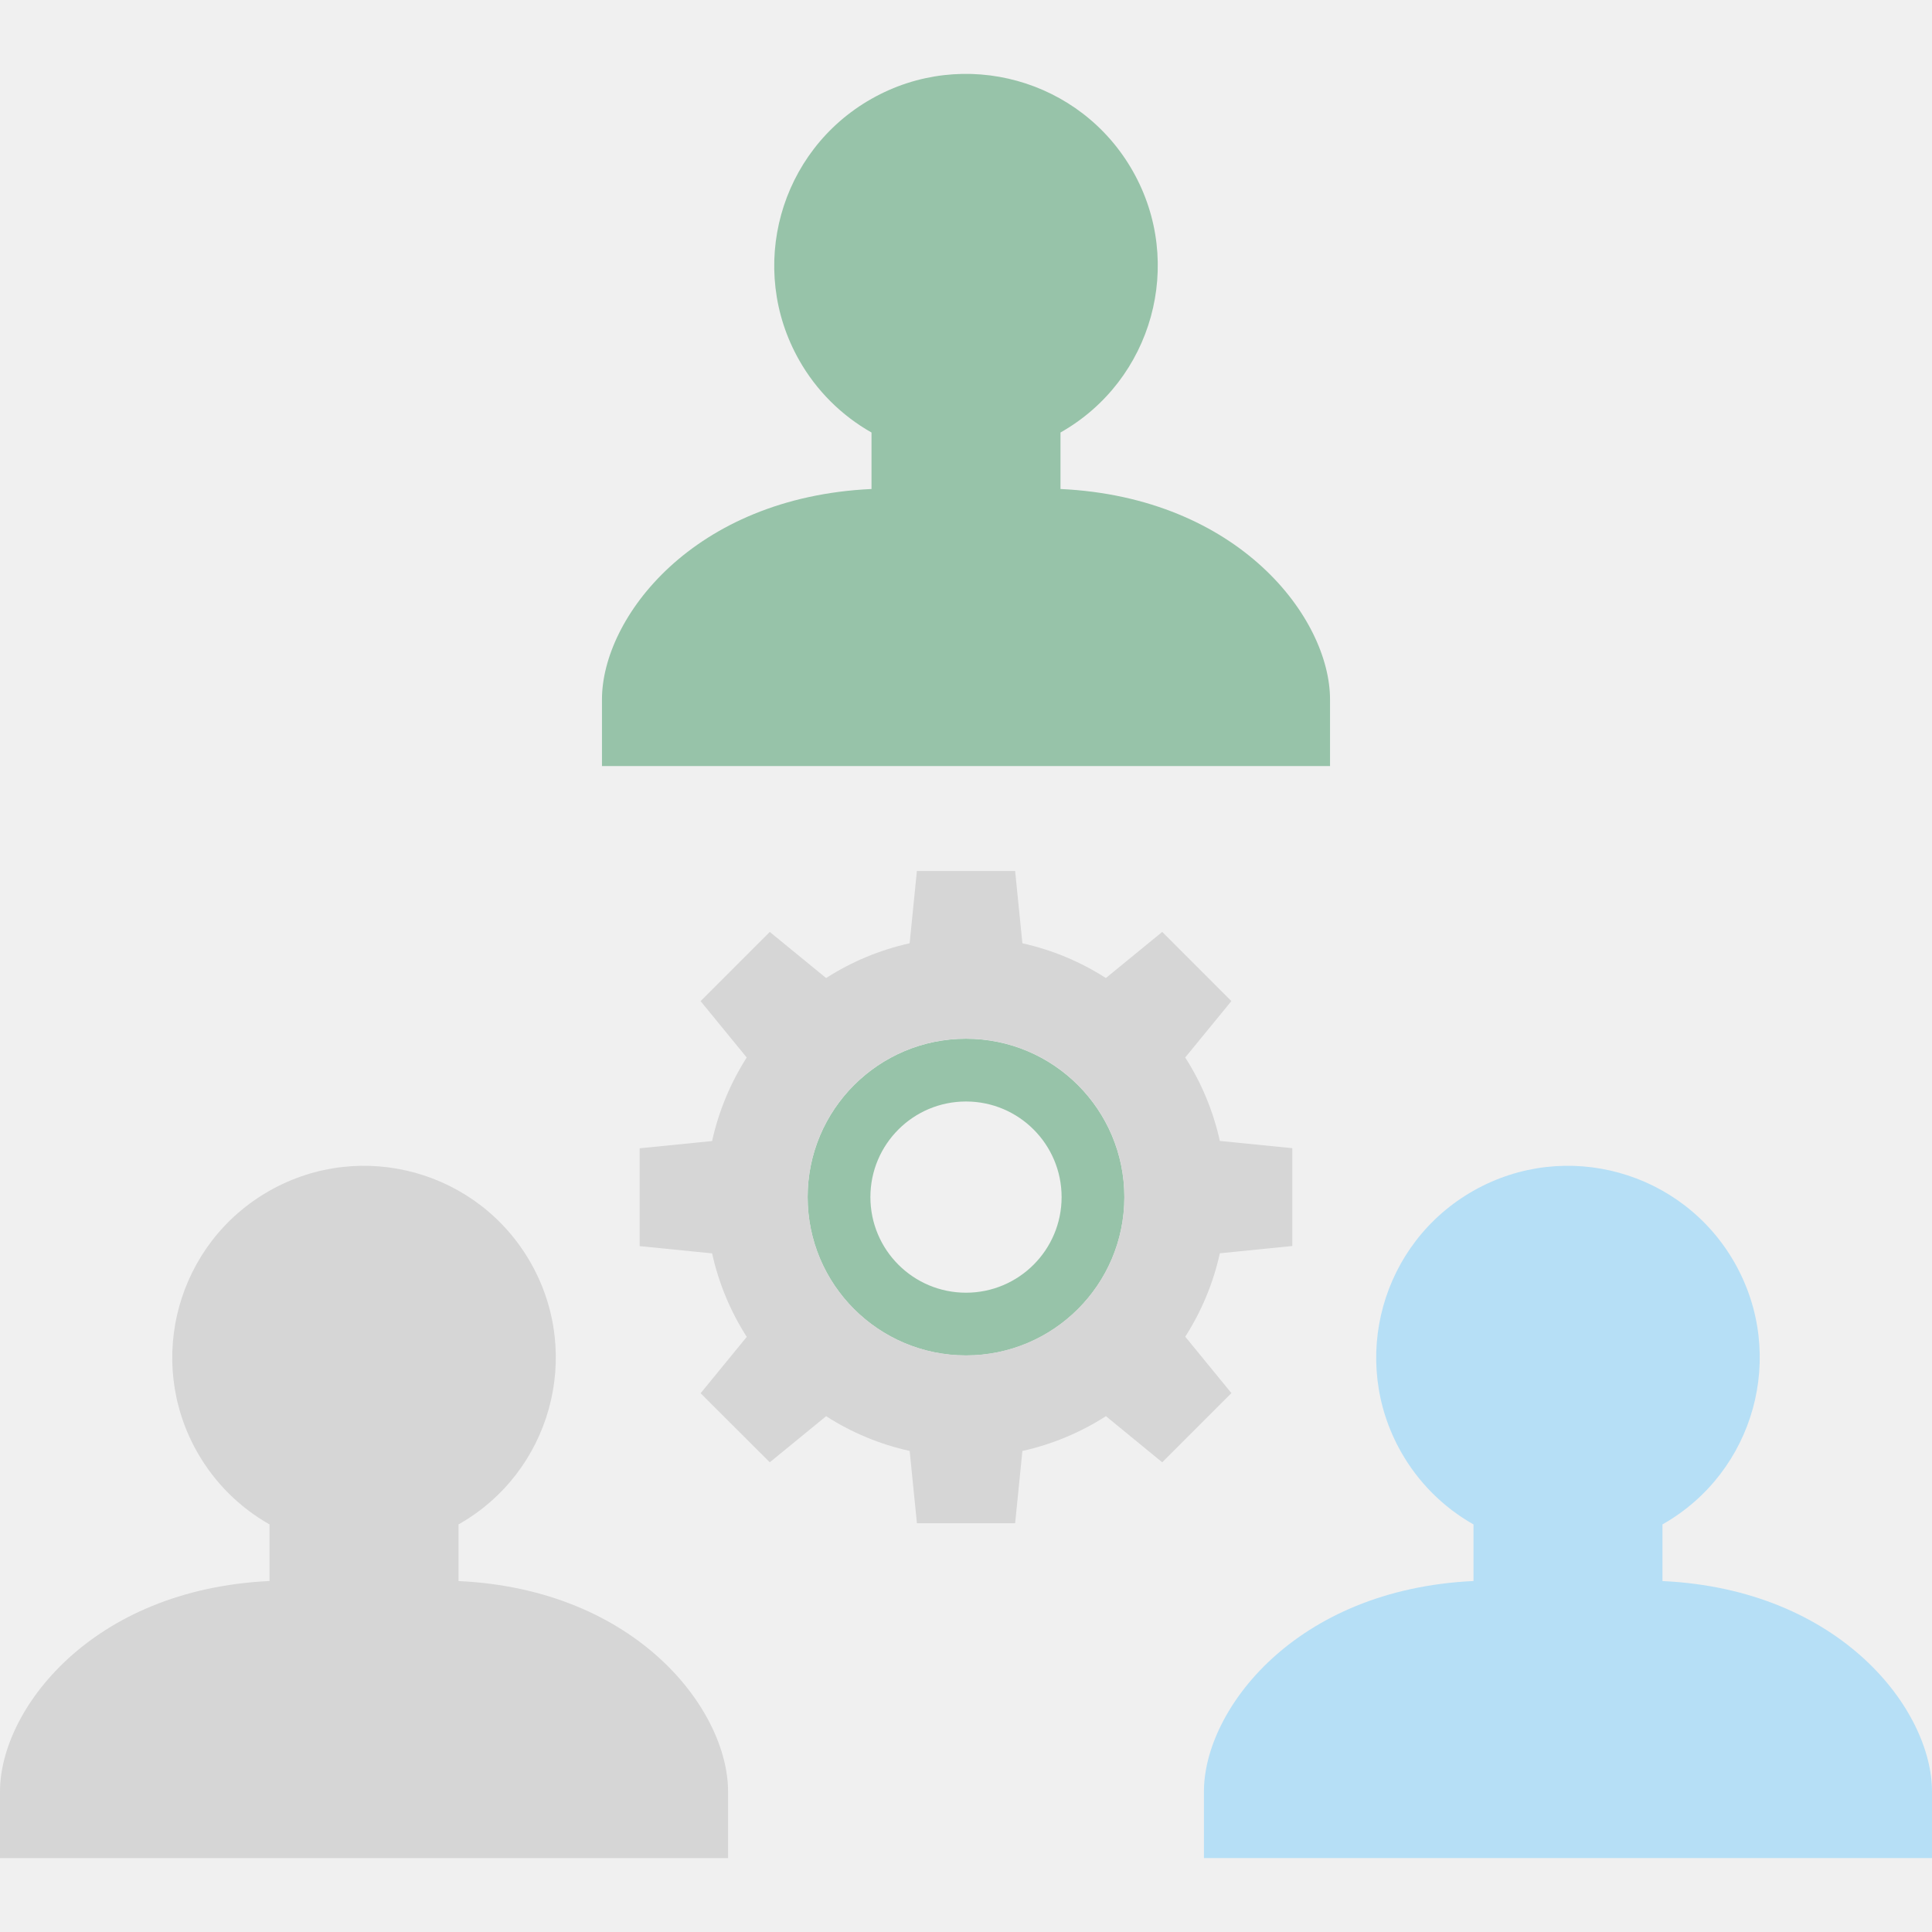
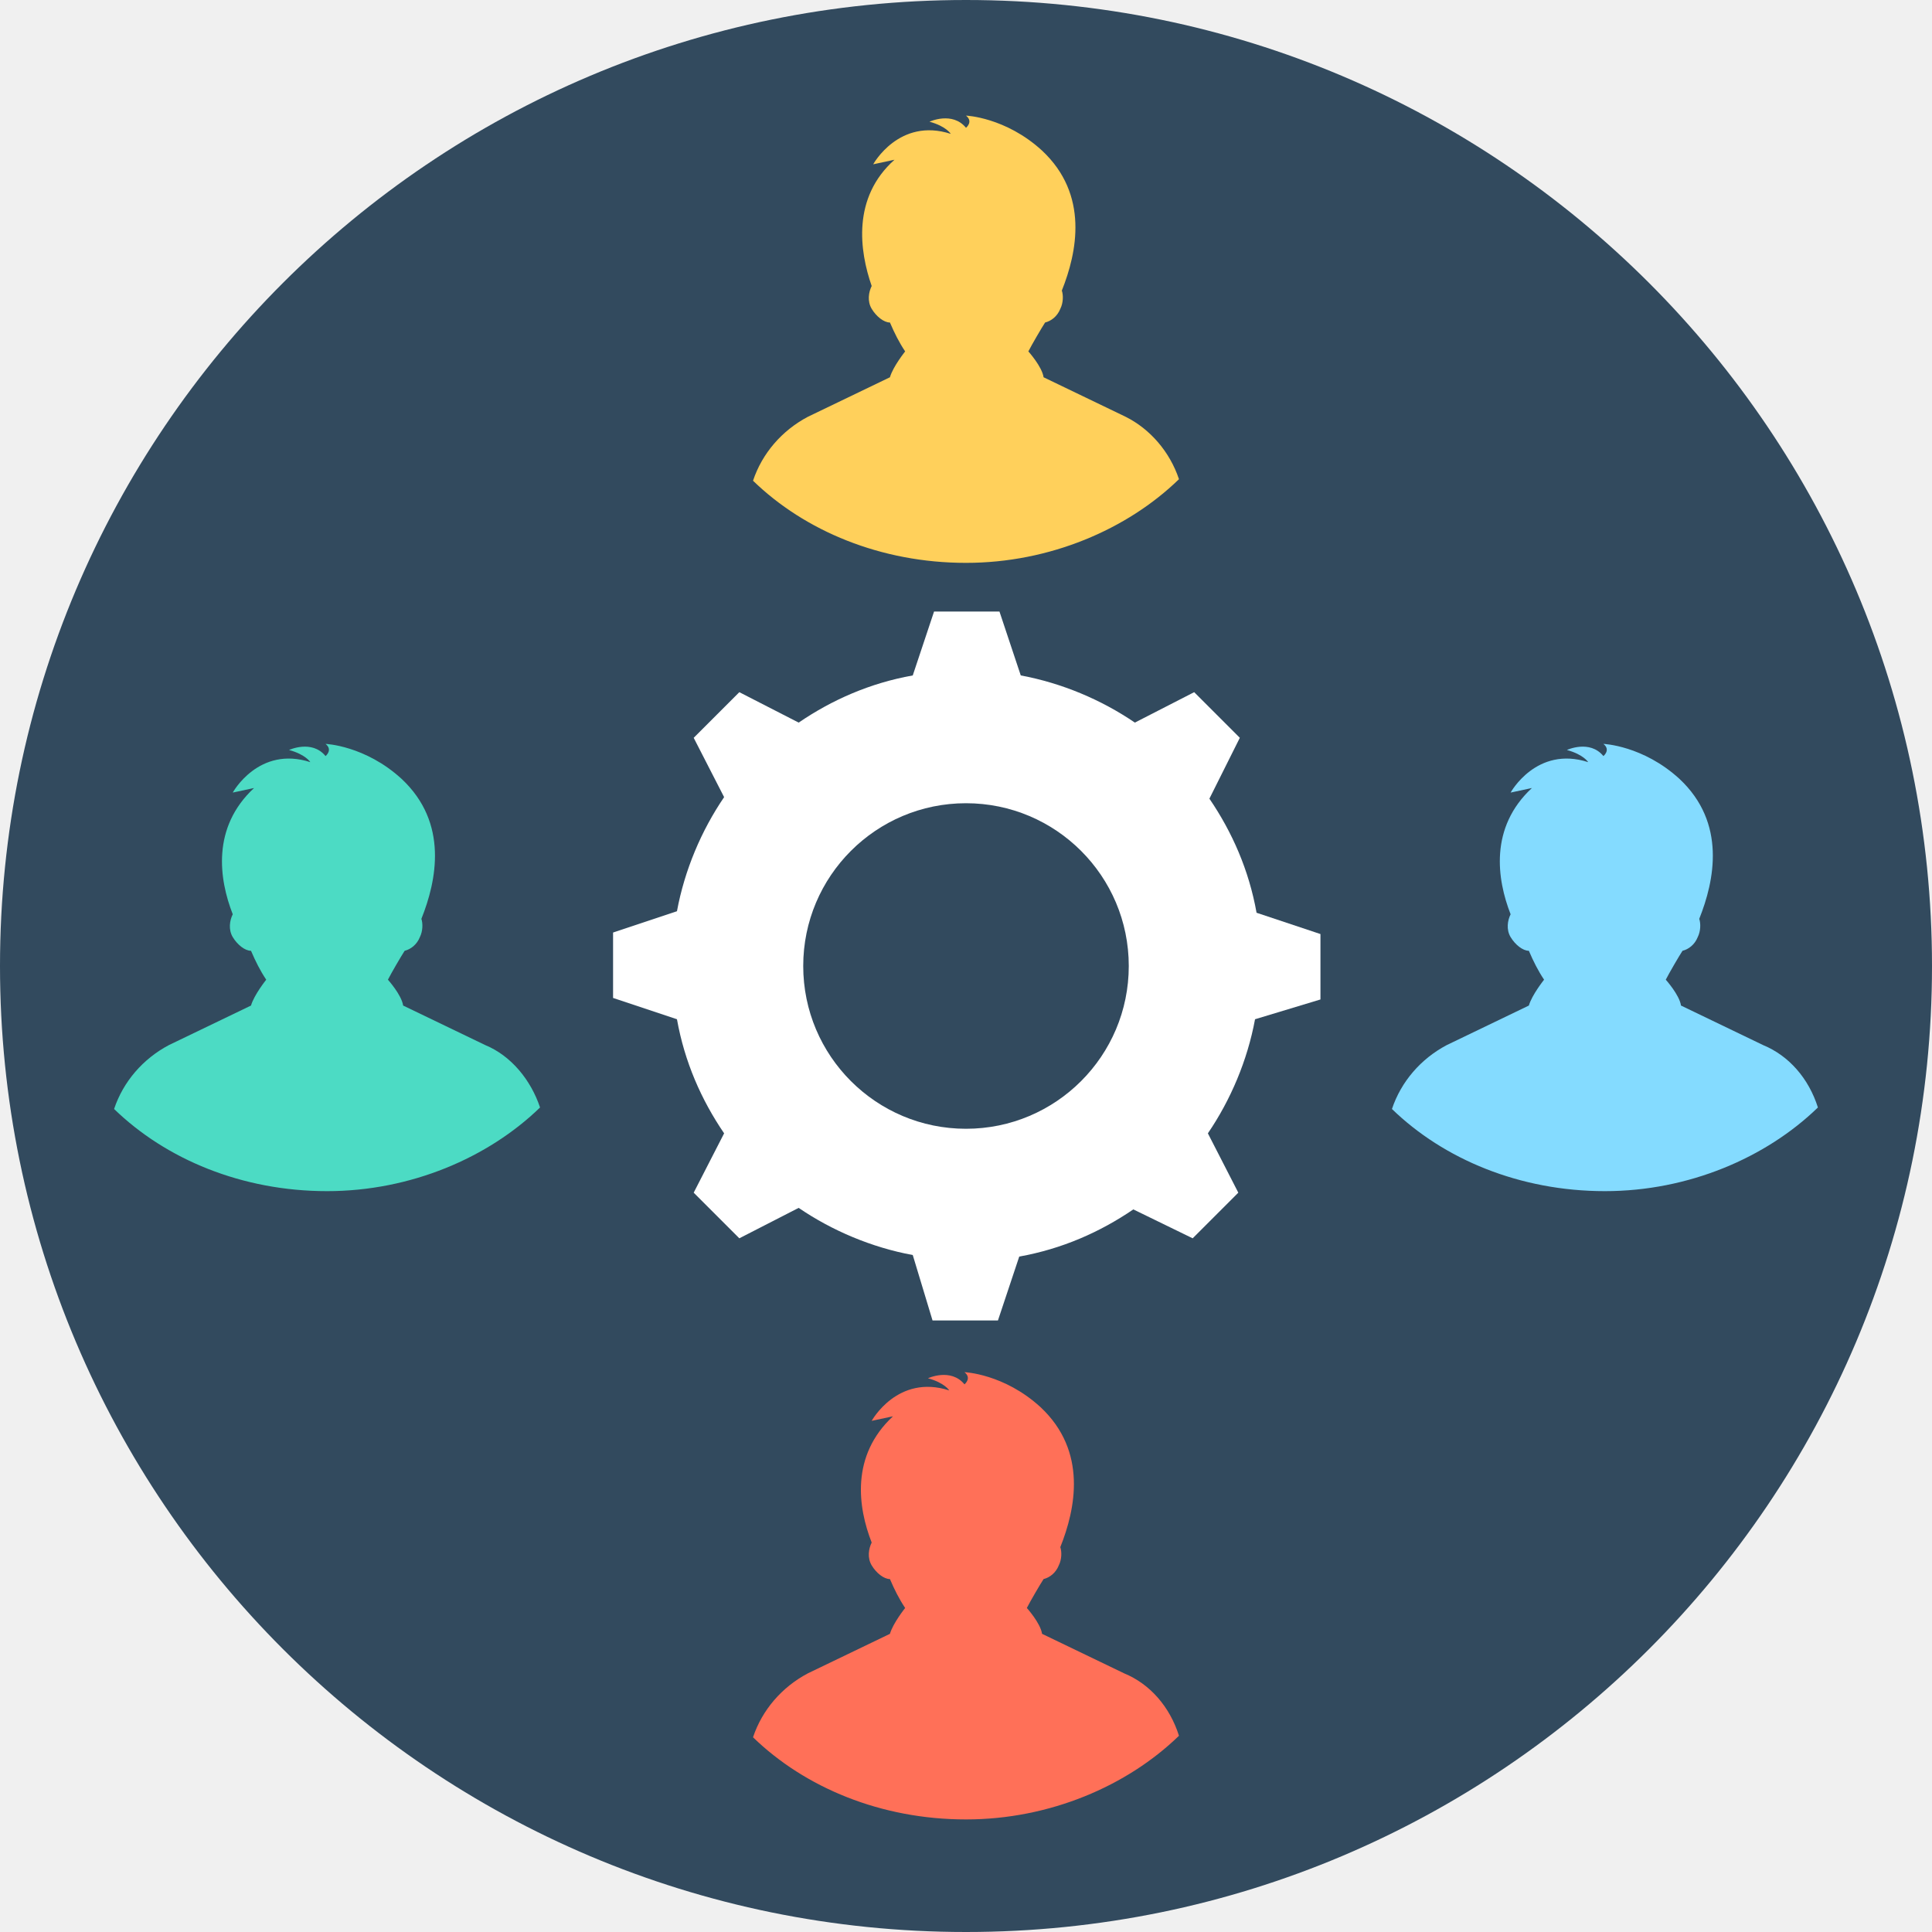
- <svg xmlns="http://www.w3.org/2000/svg" height="200px" width="200px" version="1.1" id="Layer_1" viewBox="0 0 512 512" xml:space="preserve" fill="#000000">
+ <svg xmlns="http://www.w3.org/2000/svg" height="200px" width="200px" version="1.1" id="Layer_1" viewBox="0 0 508 508" xml:space="preserve" fill="#000000">
  <g id="SVGRepo_bgCarrier" stroke-width="0" />
  <g id="SVGRepo_tracerCarrier" stroke-linecap="round" stroke-linejoin="round" />
  <g id="SVGRepo_iconCarrier">
-     <path style="fill:#97C3A9;" d="M281.04,129.588V114.62c24.424-13.832,33.008-44.84,19.176-69.256 c-13.832-24.424-44.84-33.008-69.256-19.176s-33.008,44.84-19.176,69.256c4.536,8.016,11.168,14.64,19.176,19.176v14.968 c-47.352,2.216-71.432,34.232-71.432,55.752v17.672h192.944v-17.64C352.472,163.852,328.392,131.836,281.04,129.588z">
+     <circle style="fill:#324A5E;" cx="254" cy="254" r="254" />
+     <path style="fill:#FFD05B;" d="M310,126c-13.6,13.2-34,22-56,22c-22.4,0-42.4-8.4-56-21.6l0,0c2.4-7.2,7.6-13.2,14.4-16.8L234,99.2 c0.8-2.8,4-6.8,4-6.8c-1.6-2.4-2.8-4.8-4-7.6c-1.6,0-3.6-1.6-4.8-3.6s-0.8-4.4,0-6C226,66,224,52,235.2,42l-5.6,1.2 c0,0,6.8-12.4,20.4-8c0,0-1.2-2-5.6-3.2c0,0,6-2.8,9.6,1.6c0,0,2-1.6,0-3.2c0,0,10.4,0.4,20,9.2c12.4,11.6,9.2,26.8,5.2,36.8 c0.4,1.2,0.4,3.2-0.4,4.8c-0.8,2-2.4,3.2-4,3.6c-0.8,1.2-3.6,6-4.4,7.6c0,0,3.6,4,4,6.8l21.6,10.4C302.4,112.8,307.6,118.8,310,126 L310,126z">
        </path>
-     <path style="fill:#d6d6d6;" d="M121.512,418.996v-15.008c24.424-13.832,33.008-44.84,19.176-69.256 c-13.832-24.424-44.84-33.008-69.256-19.176c-24.424,13.832-33.008,44.84-19.176,69.256c4.536,8.016,11.168,14.64,19.176,19.176v15 C24.08,421.212,0,453.228,0,474.748v17.672h192.944v-17.672C192.944,453.228,168.864,421.212,121.512,418.996z">
+     <path style="fill:#FF7058;" d="M310,456.4c-13.6,13.2-34,22-56,22c-22.4,0-42.4-8.4-56-21.6l0,0c2.4-7.2,7.6-13.2,14.4-16.8 l21.6-10.4c0.8-2.8,4-6.8,4-6.8c-1.6-2.4-2.8-4.8-4-7.6c-1.6,0-3.6-1.6-4.8-3.6s-0.8-4.4,0-6c-3.6-9.2-5.6-22.8,5.6-33.2l-5.6,1.2 c0,0,6.8-12.4,20.4-8c0,0-1.2-2-5.6-3.2c0,0,6-2.8,9.6,1.6c0,0,2-1.6,0-3.2c0,0,10.4,0.4,20,9.2c12.4,11.6,9.2,26.8,5.2,36.8 c0.4,1.2,0.4,3.2-0.4,4.8c-0.8,2-2.4,3.2-4,3.6c-0.8,1.2-3.6,6-4.4,7.6c0,0,3.6,4,4,6.8l21.6,10.4 C302.4,442.8,307.6,448.8,310,456.4L310,456.4z">
        </path>
-     <path style="fill:#B6DFF6;" d="M440.568,418.996v-15.008c24.424-13.832,33.008-44.84,19.176-69.256 c-13.832-24.424-44.84-33.008-69.256-19.176s-33.008,44.84-19.176,69.256c4.536,8.016,11.168,14.64,19.176,19.176v15 c-47.352,2.216-71.432,34.232-71.432,55.752v17.672H512v-17.664C512,453.228,487.92,421.212,440.568,418.996z">
+     <path style="fill:#84DBFF;" d="M478,291.2c-13.6,13.2-34,22-56,22c-22.4,0-42.4-8.4-56-21.6l0,0c2.4-7.2,7.6-13.2,14.4-16.8 l21.6-10.4c0.8-2.8,4-6.8,4-6.8c-1.6-2.4-2.8-4.8-4-7.6c-1.6,0-3.6-1.6-4.8-3.6c-1.2-2-0.8-4.4,0-6c-3.6-9.2-5.6-22.8,5.6-33.2 l-5.6,1.2c0,0,6.8-12.4,20.4-8c0,0-1.2-2-5.6-3.2c0,0,6-2.8,9.6,1.6c0,0,2-1.6,0-3.2c0,0,10.4,0.4,20,9.2 c12.4,11.6,9.2,26.8,5.2,36.8c0.4,1.2,0.4,3.2-0.4,4.8c-0.8,2-2.4,3.2-4,3.6c-0.8,1.2-3.6,6-4.4,7.6c0,0,3.6,4,4,6.8l21.6,10.4 C470.4,277.6,475.6,283.6,478,291.2L478,291.2z">
        </path>
-     <path style="fill:#97C3A9;" d="M256,275.276c-23.176,0-41.968,18.792-41.968,41.968s18.792,41.968,41.968,41.968 s41.968-18.792,41.968-41.968l0,0C297.96,294.068,279.176,275.276,256,275.276z M256,342.58c-13.992,0-25.336-11.344-25.336-25.336 s11.344-25.336,25.336-25.336s25.336,11.344,25.336,25.336l0,0C281.336,331.236,269.992,342.58,256,342.58L256,342.58z">
+     <path style="fill:#4CDBC4;" d="M142,291.2c-13.6,13.2-34,22-56,22c-22.4,0-42.4-8.4-56-21.6l0,0c2.4-7.2,7.6-13.2,14.4-16.8 L66,264.4c0.8-2.8,4-6.8,4-6.8c-1.6-2.4-2.8-4.8-4-7.6c-1.6,0-3.6-1.6-4.8-3.6s-0.8-4.4,0-6c-3.6-9.2-5.6-22.8,5.6-33.2l-5.6,1.2 c0,0,6.8-12.4,20.4-8c0,0-1.2-2-5.6-3.2c0,0,6-2.8,9.6,1.6c0,0,2-1.6,0-3.2c0,0,10.4,0.4,20,9.2c12.4,11.6,9.2,26.8,5.2,36.8 c0.4,1.2,0.4,3.2-0.4,4.8c-0.8,2-2.4,3.2-4,3.6c-0.8,1.2-3.6,6-4.4,7.6c0,0,3.6,4,4,6.8l21.6,10.4C134.4,277.6,139.6,284,142,291.2 L142,291.2z">
        </path>
-     <path style="fill:#d6d6d6;" d="M342.472,330.204v-25.928l-19.2-1.92c-1.736-7.856-4.84-15.336-9.176-22.112l12.232-14.944 L308,246.964l-14.928,12.224c-6.776-4.344-14.272-7.464-22.128-9.208l-1.92-19.152h-26.04l-1.92,19.152 c-7.864,1.744-15.36,4.864-22.136,9.208L204,246.972l-18.336,18.336l12.224,14.944c-4.336,6.784-7.44,14.272-9.176,22.136 l-19.2,1.92v25.928l19.2,1.92c1.736,7.856,4.848,15.352,9.184,22.128l-12.224,14.944L204,387.524l14.928-12.216 c6.784,4.352,14.28,7.472,22.144,9.208l1.92,19.152h26.032l1.92-19.152c7.864-1.744,15.36-4.864,22.136-9.216L308,387.524 l18.336-18.336l-12.232-14.952c4.336-6.768,7.44-14.256,9.168-22.104L342.472,330.204z M256,359.188 c-23.176,0-41.968-18.792-41.968-41.968s18.792-41.968,41.968-41.968s41.968,18.792,41.968,41.968l0,0 C297.96,340.396,279.176,359.18,256,359.188z">
+     <path style="fill:#FFFFFF;" d="M347.2,245.6v17.2L330,268c-2,10.8-6.4,21.2-12.4,30l8,15.6l-12,12L298,318c-8.8,6-18.8,10.4-30,12.4 l-5.6,16.8h-17.2L240,330c-10.8-2-21.2-6.4-30-12.4l-15.6,8l-12-12l8-15.6c-6-8.8-10.4-18.8-12.4-30l-16.8-5.6v-17.2l16.8-5.6 c2-10.8,6.4-21.2,12.4-30l-8-15.6l12-12l15.6,8c8.8-6,18.8-10.4,30-12.4l5.6-16.8h17.2l5.6,16.8c10.8,2,21.2,6.4,30,12.4l15.6-8 l12,12l-8,16c6,8.8,10.4,18.8,12.4,30L347.2,245.6z">
        </path>
+     <circle style="fill:#324A5E;" cx="254" cy="254" r="42.8" />
  </g>
</svg>
